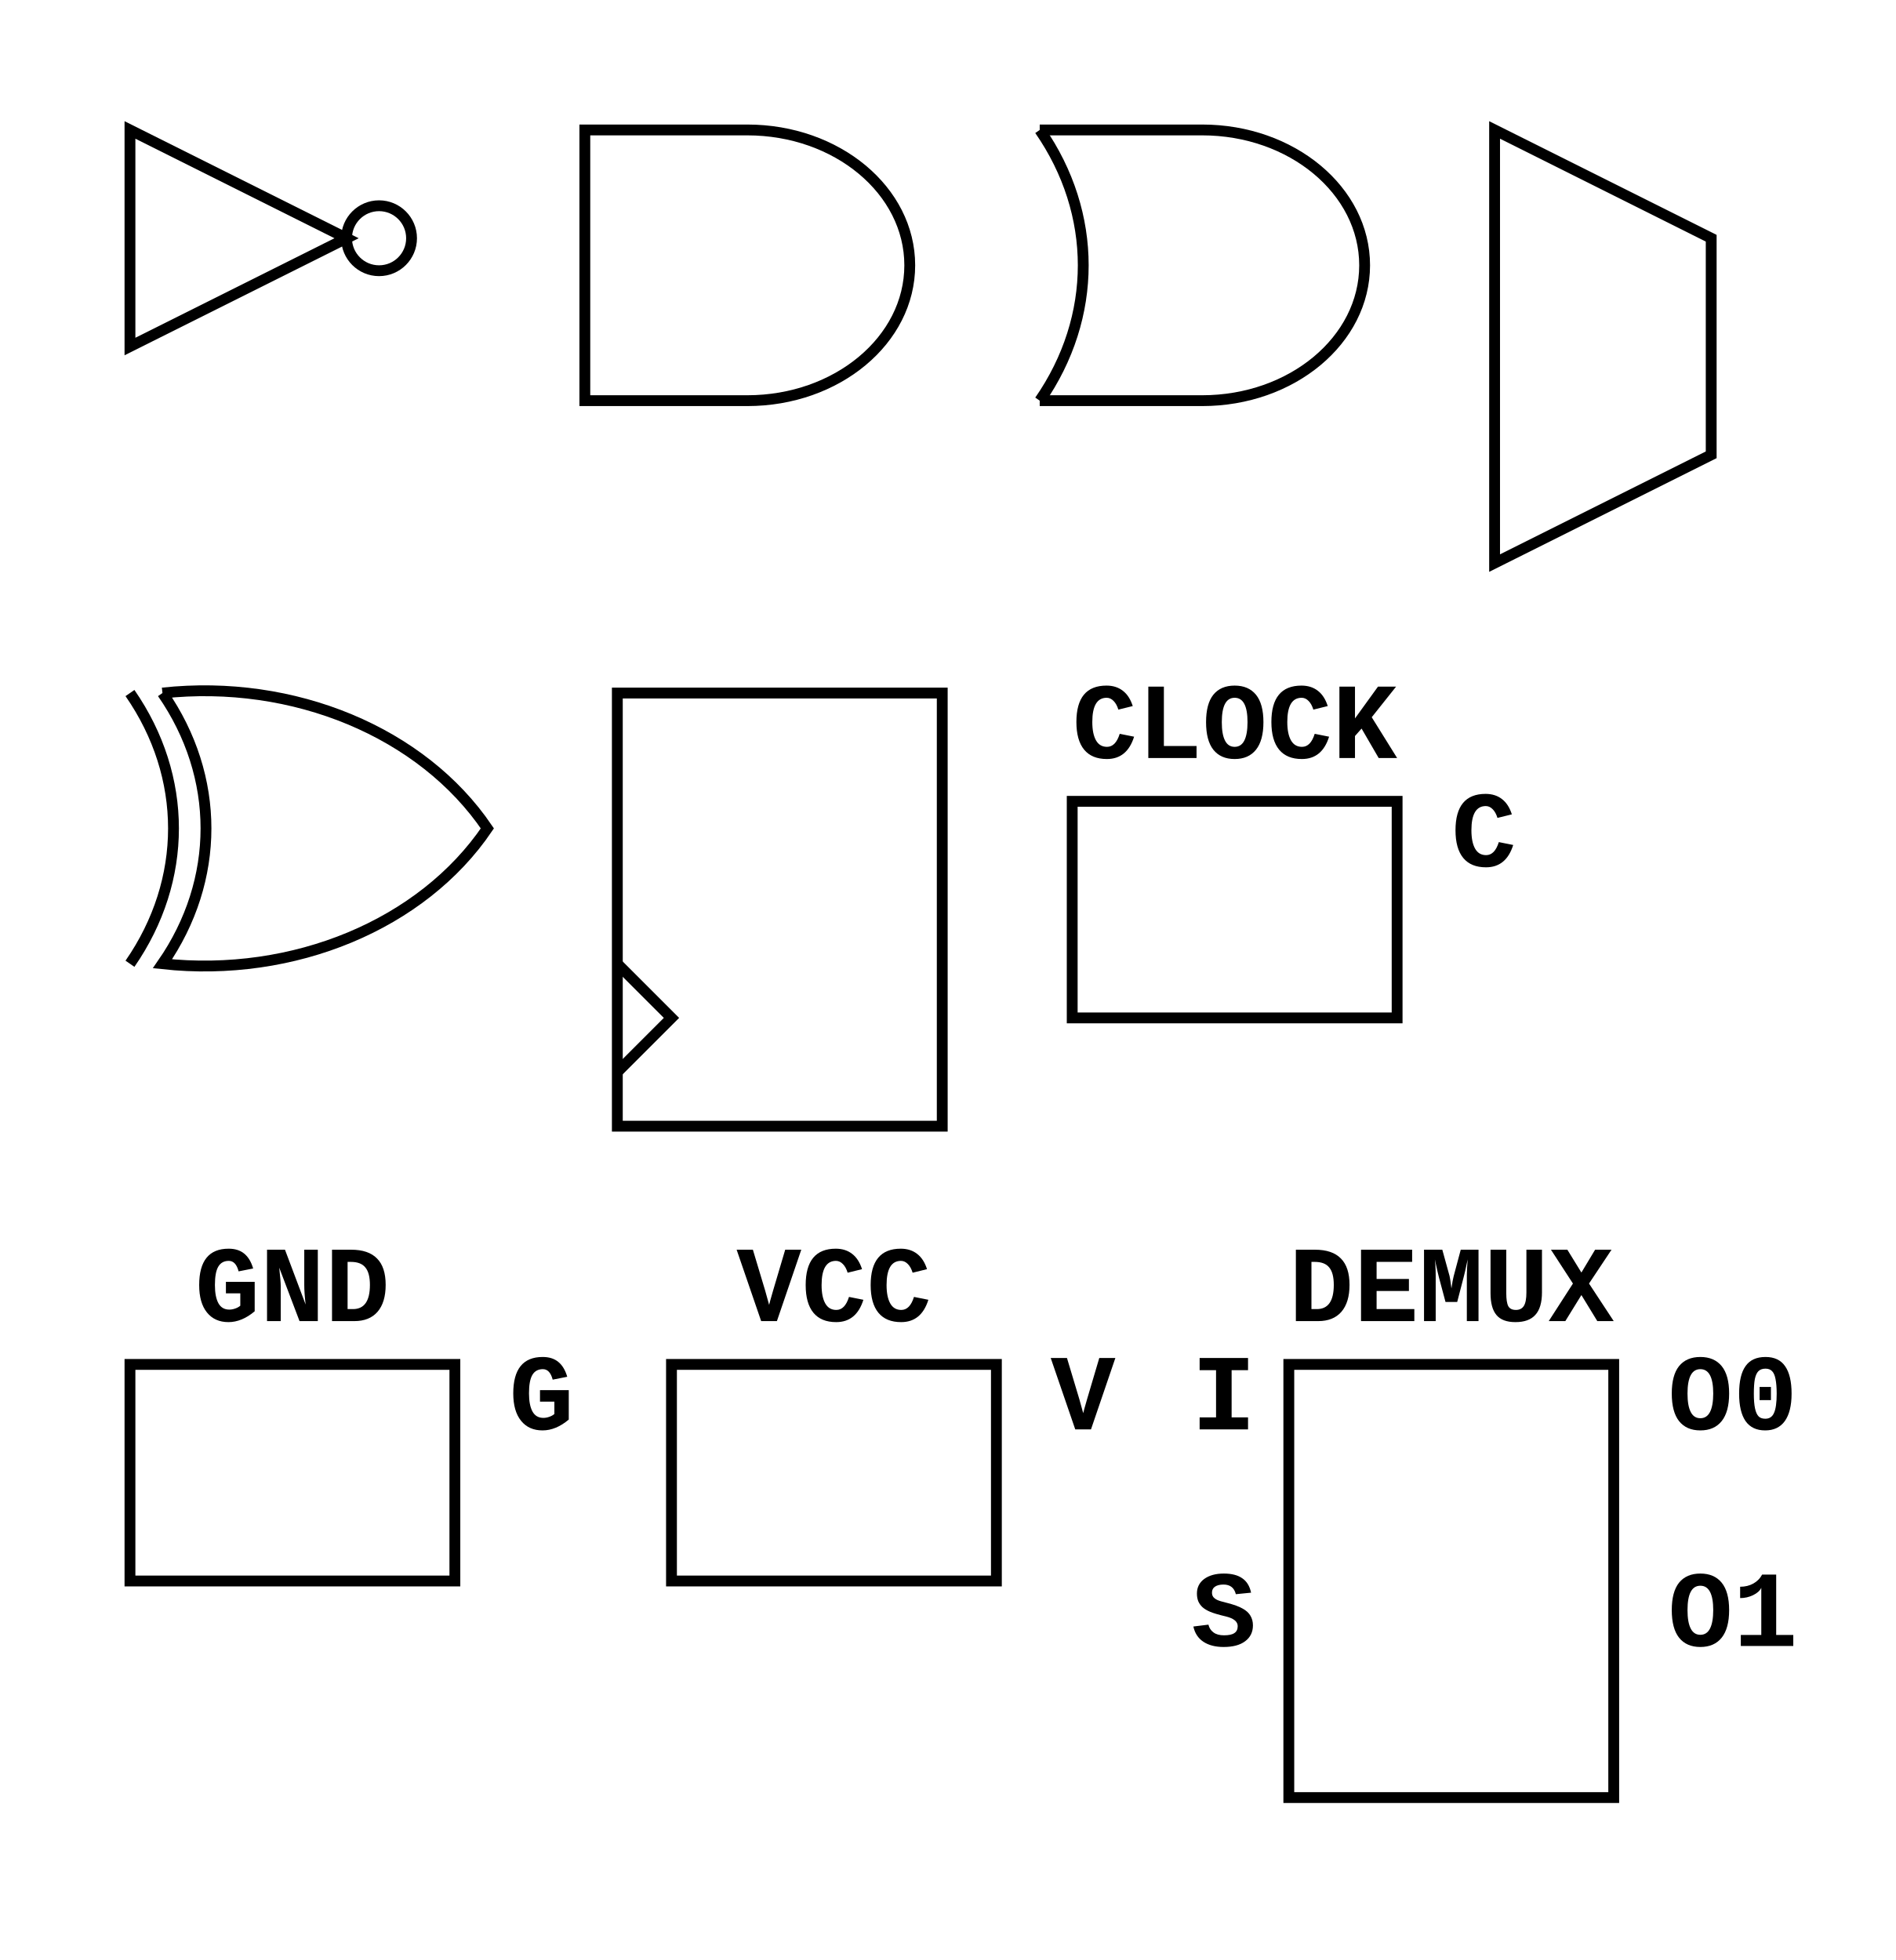
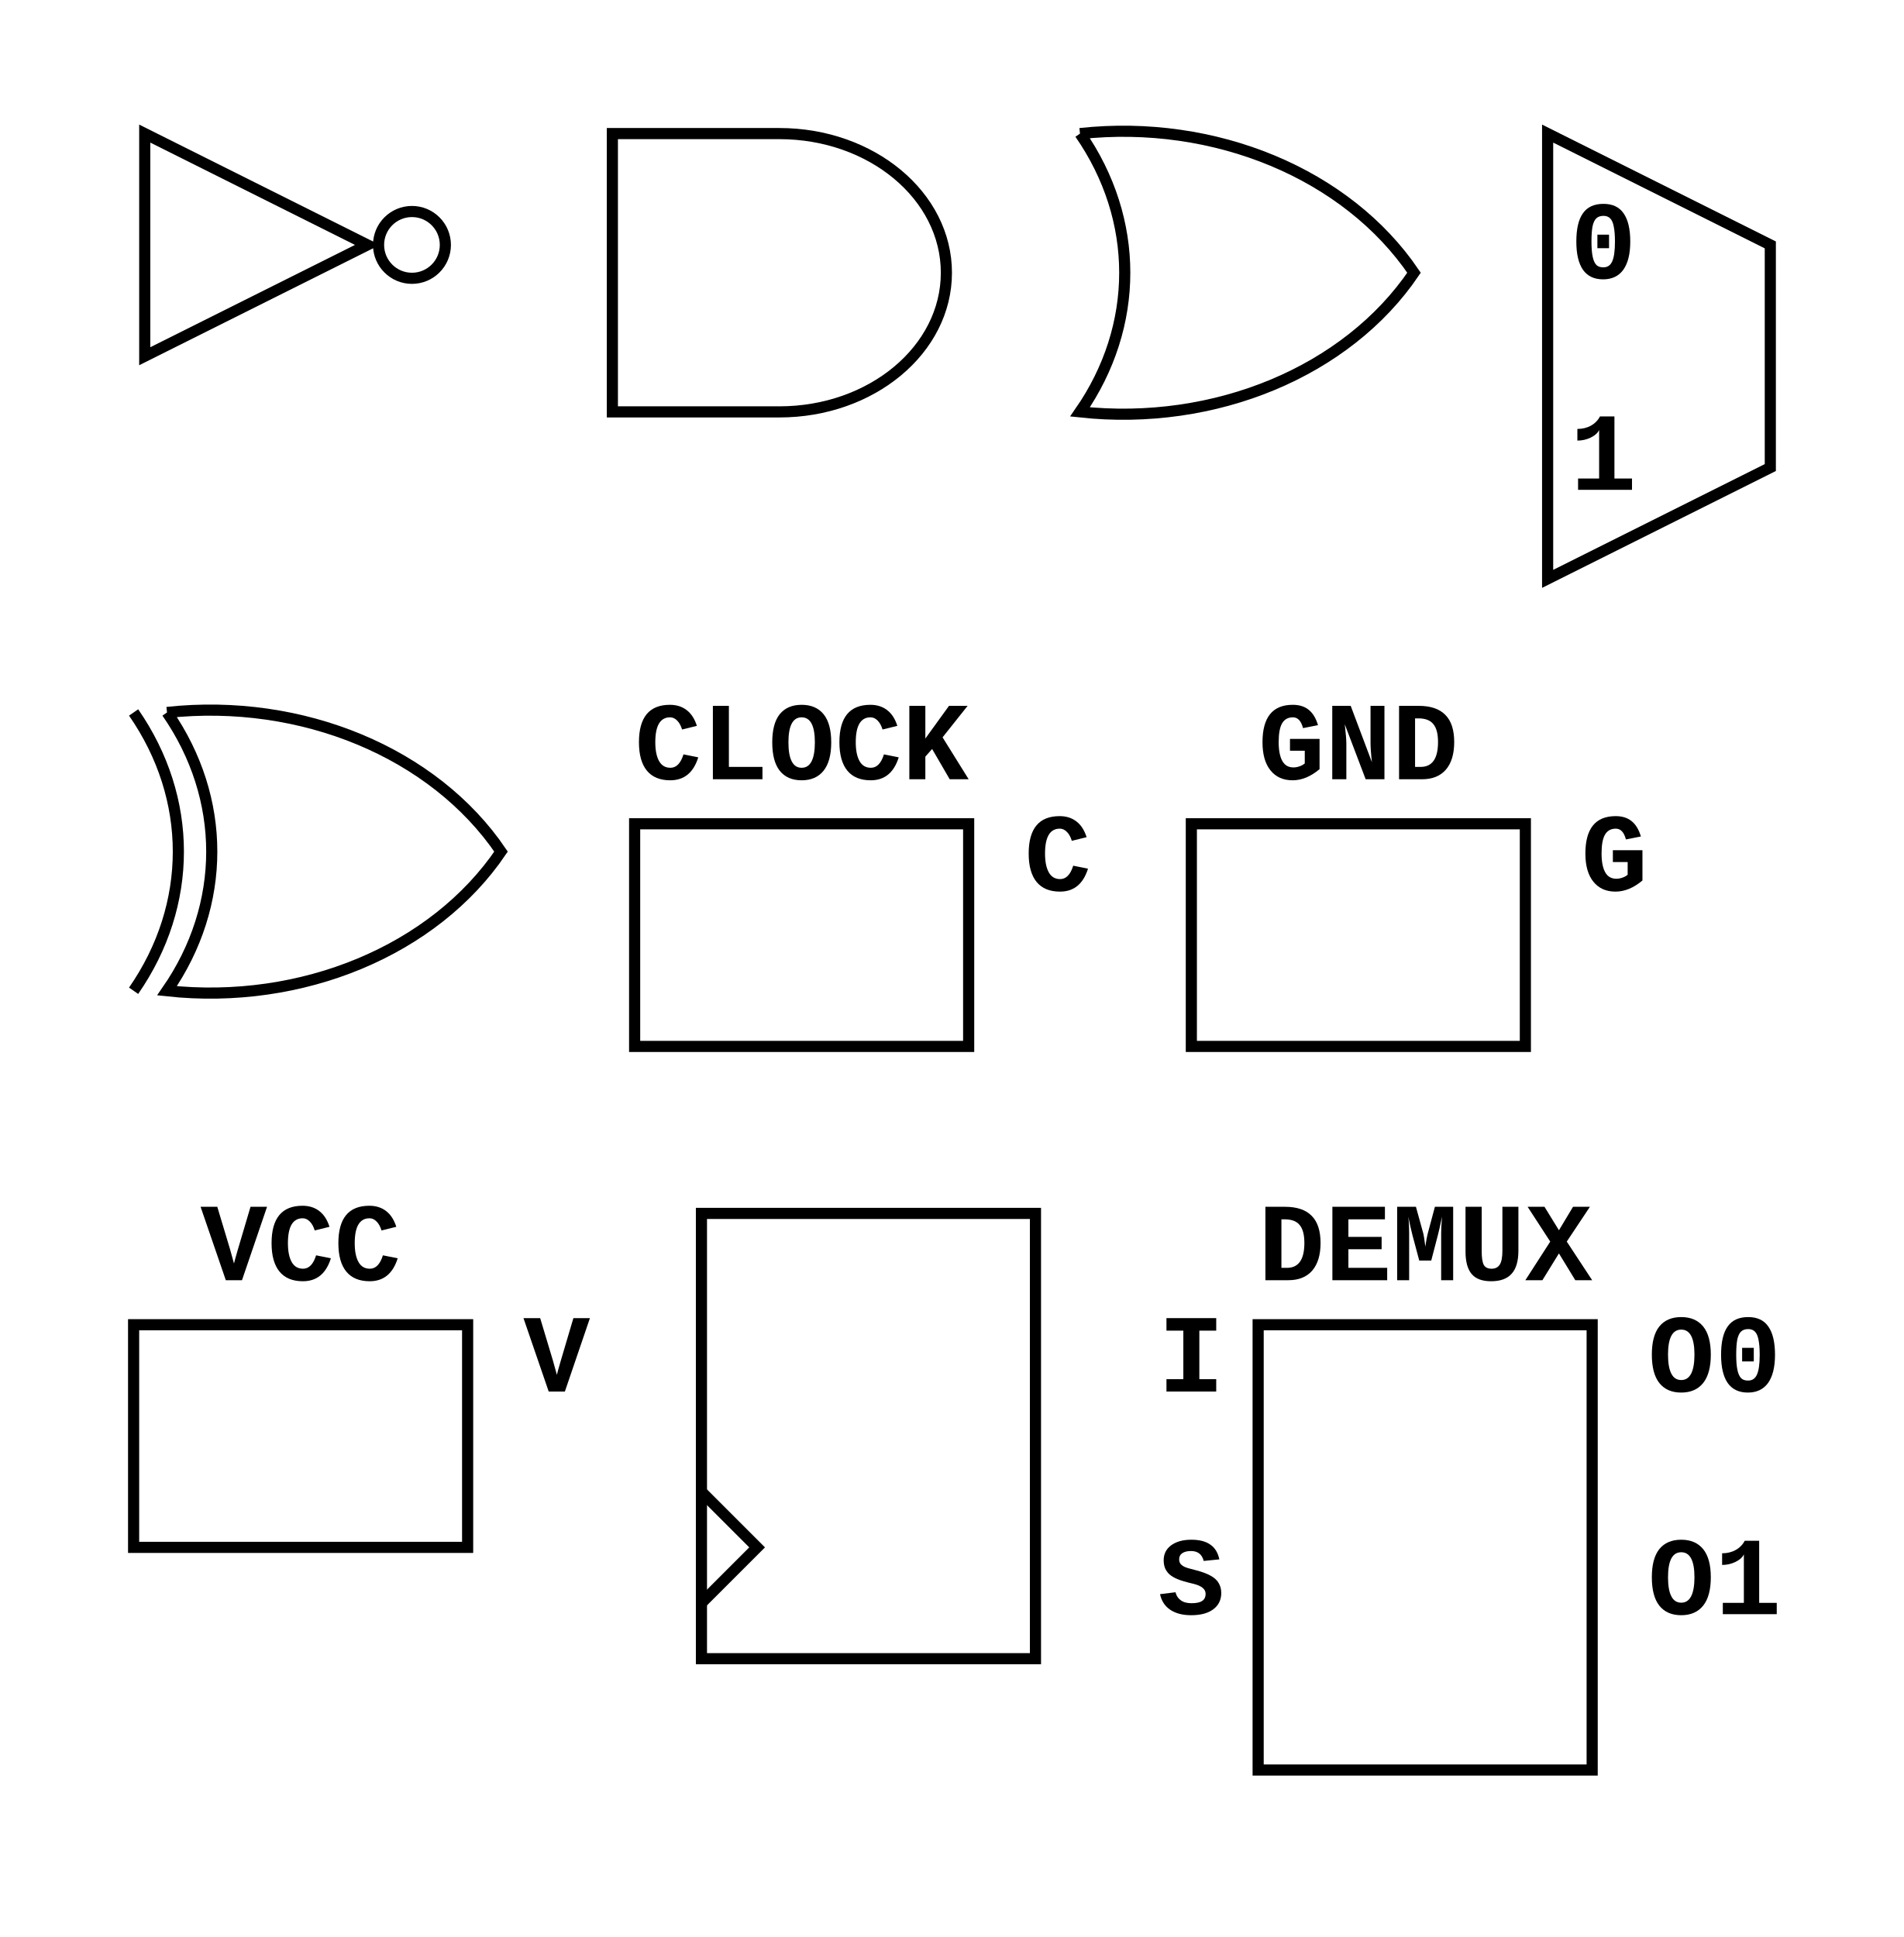
- <svg xmlns="http://www.w3.org/2000/svg" xmlns:ns1="https://github.com/nturley/netlistsvg" width="175" height="181">
+ <svg xmlns="http://www.w3.org/2000/svg" xmlns:ns1="https://github.com/nturley/netlistsvg" width="171" height="174">
  <style>svg {
    stroke:#000;
    fill:none;
  }
  text {
    fill:#000;
    stroke:none;
    font-size:10px;
    font-weight: bold;
    font-family: "Courier New", monospace;
  }
+   line {
+       stroke-linecap: round;
+   }
  .nodelabel {
    text-anchor: middle;
  }
  .inputPortLabel {
    text-anchor: end;
  }
  .splitjoinBody {
    fill:#000;
+   }
+   .net {
+     marker-end: url(#arrow);
  }</style>
-   <g ns1:type="and" transform="translate(54,12)" ns1:width="30" ns1:height="25" id="cell_AND1">
+   <g ns1:type="and" transform="translate(55,12)" ns1:width="30" ns1:height="25" id="cell_AND1">
    <ns1:alias val="$and" />
    <ns1:alias val="$logic_and" />
    <ns1:alias val="$_AND_" />
+     <ns1:alias val="$reduce_and" />
    <path d="M0,0 L0,25 L15,25 A15 12.5 0 0 0 15,0 Z" class="cell_AND1" />
    <g ns1:x="0" ns1:y="5" ns1:pid="A" />
    <g ns1:x="0" ns1:y="20" ns1:pid="B" />
    <g ns1:x="30" ns1:y="12.5" ns1:pid="Y" />
  </g>
-   <g ns1:type="generic" transform="translate(99,74)" ns1:width="30" ns1:height="40" id="cell_CLK1">
+   <g ns1:type="generic" transform="translate(57,74)" ns1:width="30" ns1:height="40" id="cell_CLK1">
    <text x="15" y="-4" class="nodelabel cell_CLK1" ns1:attribute="ref">CLOCK</text>
    <rect width="30" height="20" ns1:generic="body" class="cell_CLK1" />
    <g transform="translate(30,10)" ns1:x="30" ns1:y="10" ns1:pid="out0" id="port_CLK1~C">
      <text x="5" y="-4" style="fill:#000; stroke:none" class="cell_CLK1">C</text>
    </g>
  </g>
-   <g ns1:type="generic" transform="translate(119,126)" ns1:width="30" ns1:height="40" id="cell_DEMUX1">
+   <g ns1:type="generic" transform="translate(113,119)" ns1:width="30" ns1:height="40" id="cell_DEMUX1">
    <text x="15" y="-4" class="nodelabel cell_DEMUX1" ns1:attribute="ref">DEMUX</text>
    <rect width="30" height="40" ns1:generic="body" class="cell_DEMUX1" />
    <g transform="translate(0,10)" ns1:x="0" ns1:y="10" ns1:pid="in0" id="port_DEMUX1~I">
      <text x="-3" y="-4" class="inputPortLabel cell_DEMUX1">I</text>
    </g>
    <g transform="translate(0,30)" ns1:x="0" ns1:y="10" ns1:pid="in0" id="port_DEMUX1~S">
      <text x="-3" y="-4" class="inputPortLabel cell_DEMUX1">S</text>
    </g>
    <g transform="translate(30,10)" ns1:x="30" ns1:y="10" ns1:pid="out0" id="port_DEMUX1~O0">
      <text x="5" y="-4" style="fill:#000; stroke:none" class="cell_DEMUX1">O0</text>
    </g>
    <g transform="translate(30,30)" ns1:x="30" ns1:y="10" ns1:pid="out0" id="port_DEMUX1~O1">
      <text x="5" y="-4" style="fill:#000; stroke:none" class="cell_DEMUX1">O1</text>
    </g>
  </g>
-   <g ns1:type="dff" transform="translate(57,64)" ns1:width="30" ns1:height="40" id="cell_DFF1">
+   <g ns1:type="dff" transform="translate(63,109)" ns1:width="30" ns1:height="40" id="cell_DFF1">
    <ns1:alias val="$dff" />
+     <ns1:alias val="$_DFF_" />
+     <ns1:alias val="$_DFF_P_" />
+     <ns1:alias val="$adff" />
+     <ns1:alias val="$_DFF_" />
+     <ns1:alias val="$_DFF_P_" />
+     <ns1:alias val="$sdff" />
    <ns1:alias val="$_DFF_" />
    <ns1:alias val="$_DFF_P_" />
    <rect width="30" height="40" x="0" y="0" class="cell_DFF1" />
    <path d="M0,35 L5,30 L0,25" class="cell_DFF1" />
-     <g ns1:x="30" ns1:y="10" ns1:pid="Q" />
-     <g ns1:x="0" ns1:y="30" ns1:pid="CLK" />
-     <g ns1:x="0" ns1:y="30" ns1:pid="C" />
-     <g ns1:x="0" ns1:y="10" ns1:pid="D" />
+     <g ns1:x="31" ns1:y="10" ns1:pid="Q" />
+     <g ns1:x="-1" ns1:y="30" ns1:pid="CLK" />
+     <g ns1:x="-1" ns1:y="30" ns1:pid="C" />
+     <g ns1:x="-1" ns1:y="10" ns1:pid="D" />
+     <g ns1:x="15" ns1:y="40" ns1:pid="ARST" />
+     <g ns1:x="15" ns1:y="40" ns1:pid="SRST" />
  </g>
-   <g ns1:type="generic" transform="translate(12,126)" ns1:width="30" ns1:height="40" id="cell_GND1">
+   <g ns1:type="generic" transform="translate(107,74)" ns1:width="30" ns1:height="40" id="cell_GND1">
    <text x="15" y="-4" class="nodelabel cell_GND1" ns1:attribute="ref">GND</text>
    <rect width="30" height="20" ns1:generic="body" class="cell_GND1" />
    <g transform="translate(30,10)" ns1:x="30" ns1:y="10" ns1:pid="out0" id="port_GND1~G">
      <text x="5" y="-4" style="fill:#000; stroke:none" class="cell_GND1">G</text>
    </g>
  </g>
-   <g ns1:type="mux" transform="translate(138,12)" ns1:width="20" ns1:height="40" id="cell_MUX1">
+   <g ns1:type="mux" transform="translate(139,12)" ns1:width="20" ns1:height="40" id="cell_MUX1">
    <ns1:alias val="$pmux" />
    <ns1:alias val="$mux" />
    <ns1:alias val="$_MUX_" />
    <path d="M0,0 L20,10 L20,30 L0,40 Z" class="cell_MUX1" />
+     <text x="5" y="32" class="nodelabel cell_MUX1" ns1:attribute="">1</text>
+     <text x="5" y="13" class="nodelabel cell_MUX1" ns1:attribute="">0</text>
    <g ns1:x="0" ns1:y="10" ns1:pid="A" />
    <g ns1:x="0" ns1:y="30" ns1:pid="B" />
    <g ns1:x="10" ns1:y="35" ns1:pid="S" />
    <g ns1:x="20" ns1:y="20" ns1:pid="Y" />
  </g>
-   <g ns1:type="not" transform="translate(12,12)" ns1:width="30" ns1:height="20" id="cell_NOT1">
+   <g ns1:type="not" transform="translate(13,12)" ns1:width="30" ns1:height="20" id="cell_NOT1">
    <ns1:alias val="$_NOT_" />
    <ns1:alias val="$not" />
    <ns1:alias val="$logic_not" />
    <path d="M0,0 L0,20 L20,10 Z" class="cell_NOT1" />
-     <circle cx="23" cy="10" r="3" class="cell_NOT1" />
-     <g ns1:x="0" ns1:y="10" ns1:pid="A" />
-     <g ns1:x="25" ns1:y="10" ns1:pid="Y" />
+     <circle cx="24" cy="10" r="3" class="cell_NOT1" />
+     <g ns1:x="-1" ns1:y="10" ns1:pid="A" />
+     <g ns1:x="27" ns1:y="10" ns1:pid="Y" />
  </g>
-   <g ns1:type="or" transform="translate(96,12)" ns1:width="30" ns1:height="25" id="cell_OR1">
+   <g ns1:type="or" transform="translate(97,12)" ns1:width="30" ns1:height="25" id="cell_OR1">
    <ns1:alias val="$or" />
    <ns1:alias val="$logic_or" />
    <ns1:alias val="$_OR_" />
-     <path d="M0,25 L0,25 L15,25 A15 12.5 0 0 0 15,0 L0,0" class="cell_OR1" />
-     <path d="M0,0 A30 25 0 0 1 0,25" class="cell_OR1" />
-     <g ns1:x="3" ns1:y="5" ns1:pid="A" />
-     <g ns1:x="3" ns1:y="20" ns1:pid="B" />
+     <ns1:alias val="$reduce_or" />
+     <ns1:alias val="$reduce_bool" />
+     <path d="M0,0 A30 25 0 0 1 0,25 A30 25 0 0 0 30,12.5 A30 25 0 0 0 0,0" class="cell_OR1" />
+     <g ns1:x="2" ns1:y="5" ns1:pid="A" />
+     <g ns1:x="2" ns1:y="20" ns1:pid="B" />
    <g ns1:x="30" ns1:y="12.5" ns1:pid="Y" />
  </g>
-   <g ns1:type="generic" transform="translate(62,126)" ns1:width="30" ns1:height="40" id="cell_VCC1">
+   <g ns1:type="generic" transform="translate(12,119)" ns1:width="30" ns1:height="40" id="cell_VCC1">
    <text x="15" y="-4" class="nodelabel cell_VCC1" ns1:attribute="ref">VCC</text>
    <rect width="30" height="20" ns1:generic="body" class="cell_VCC1" />
    <g transform="translate(30,10)" ns1:x="30" ns1:y="10" ns1:pid="out0" id="port_VCC1~V">
      <text x="5" y="-4" style="fill:#000; stroke:none" class="cell_VCC1">V</text>
    </g>
  </g>
  <g ns1:type="reduce_xor" transform="translate(12,64)" ns1:width="33" ns1:height="25" id="cell_XOR1">
    <ns1:alias val="$xor" />
    <ns1:alias val="$reduce_xor" />
    <ns1:alias val="$_XOR_" />
    <path d="M3,0 A30 25 0 0 1 3,25 A30 25 0 0 0 33,12.5 A30 25 0 0 0 3,0" class="cell_XOR1" />
    <path d="M0,0 A30 25 0 0 1 0,25" class="cell_XOR1" />
-     <g ns1:x="3" ns1:y="5" ns1:pid="A" />
-     <g ns1:x="3" ns1:y="20" ns1:pid="B" />
+     <g ns1:x="2" ns1:y="5" ns1:pid="A" />
+     <g ns1:x="2" ns1:y="20" ns1:pid="B" />
    <g ns1:x="33" ns1:y="12.5" ns1:pid="Y" />
  </g>
</svg>
